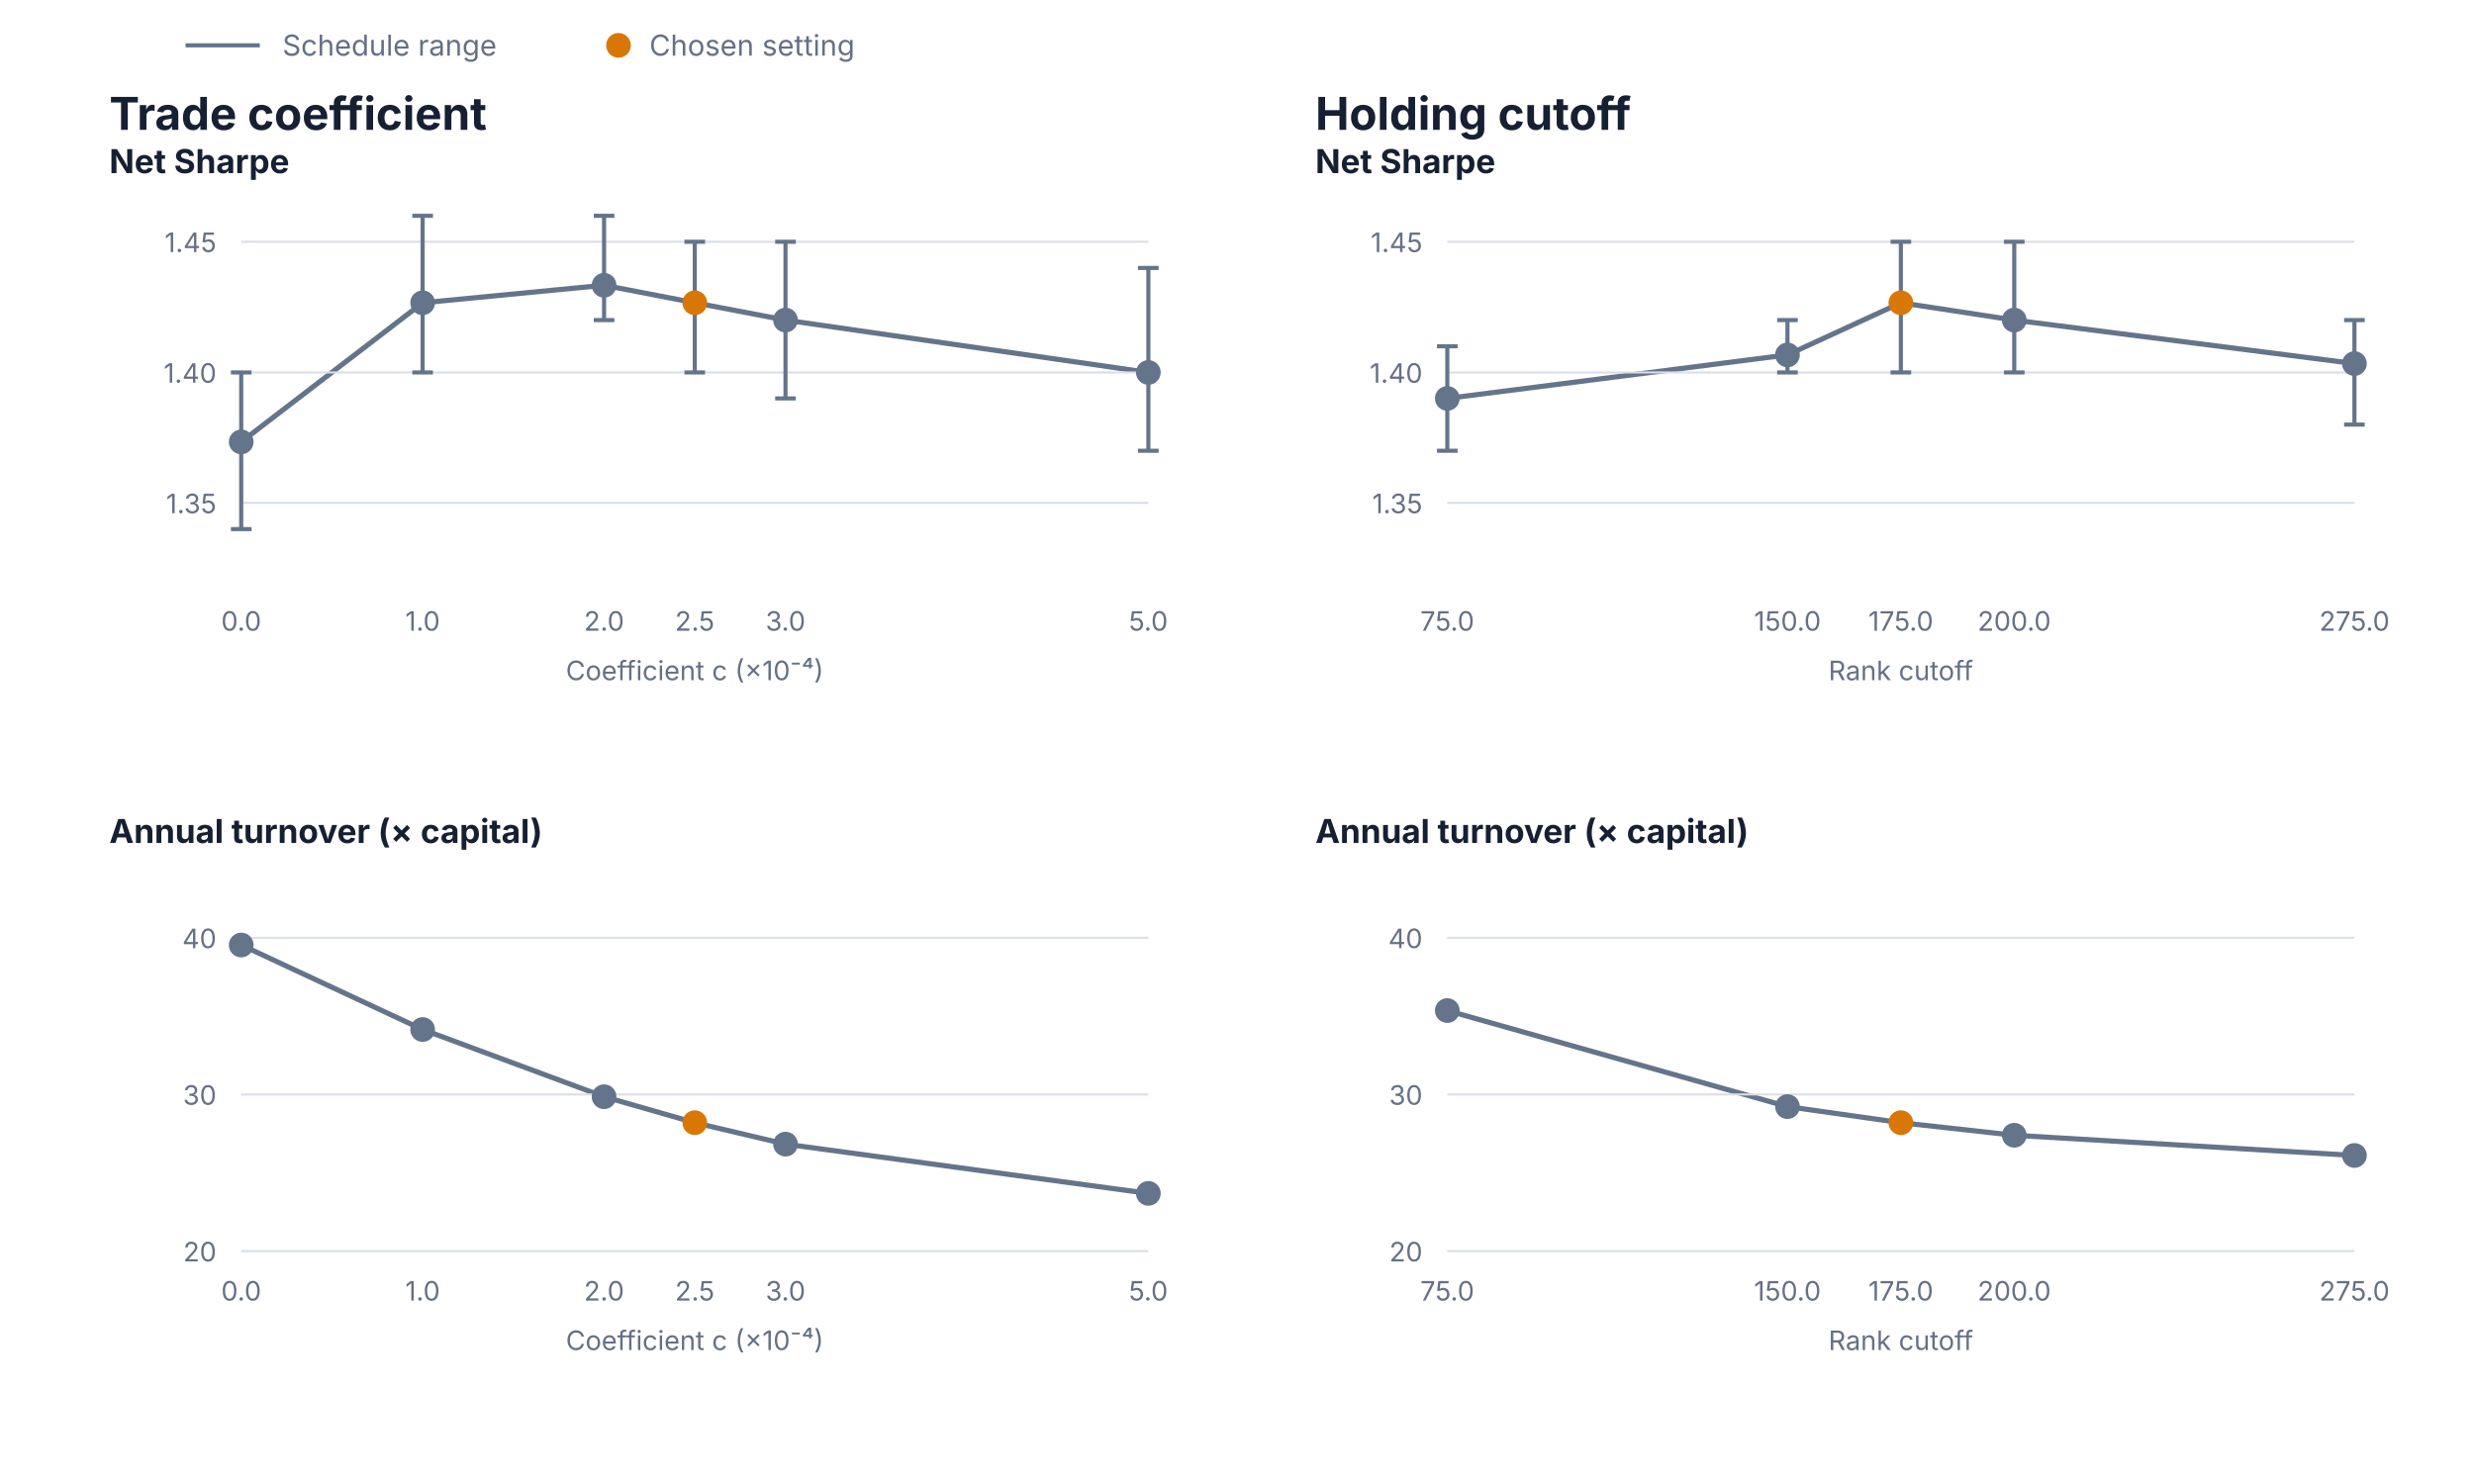
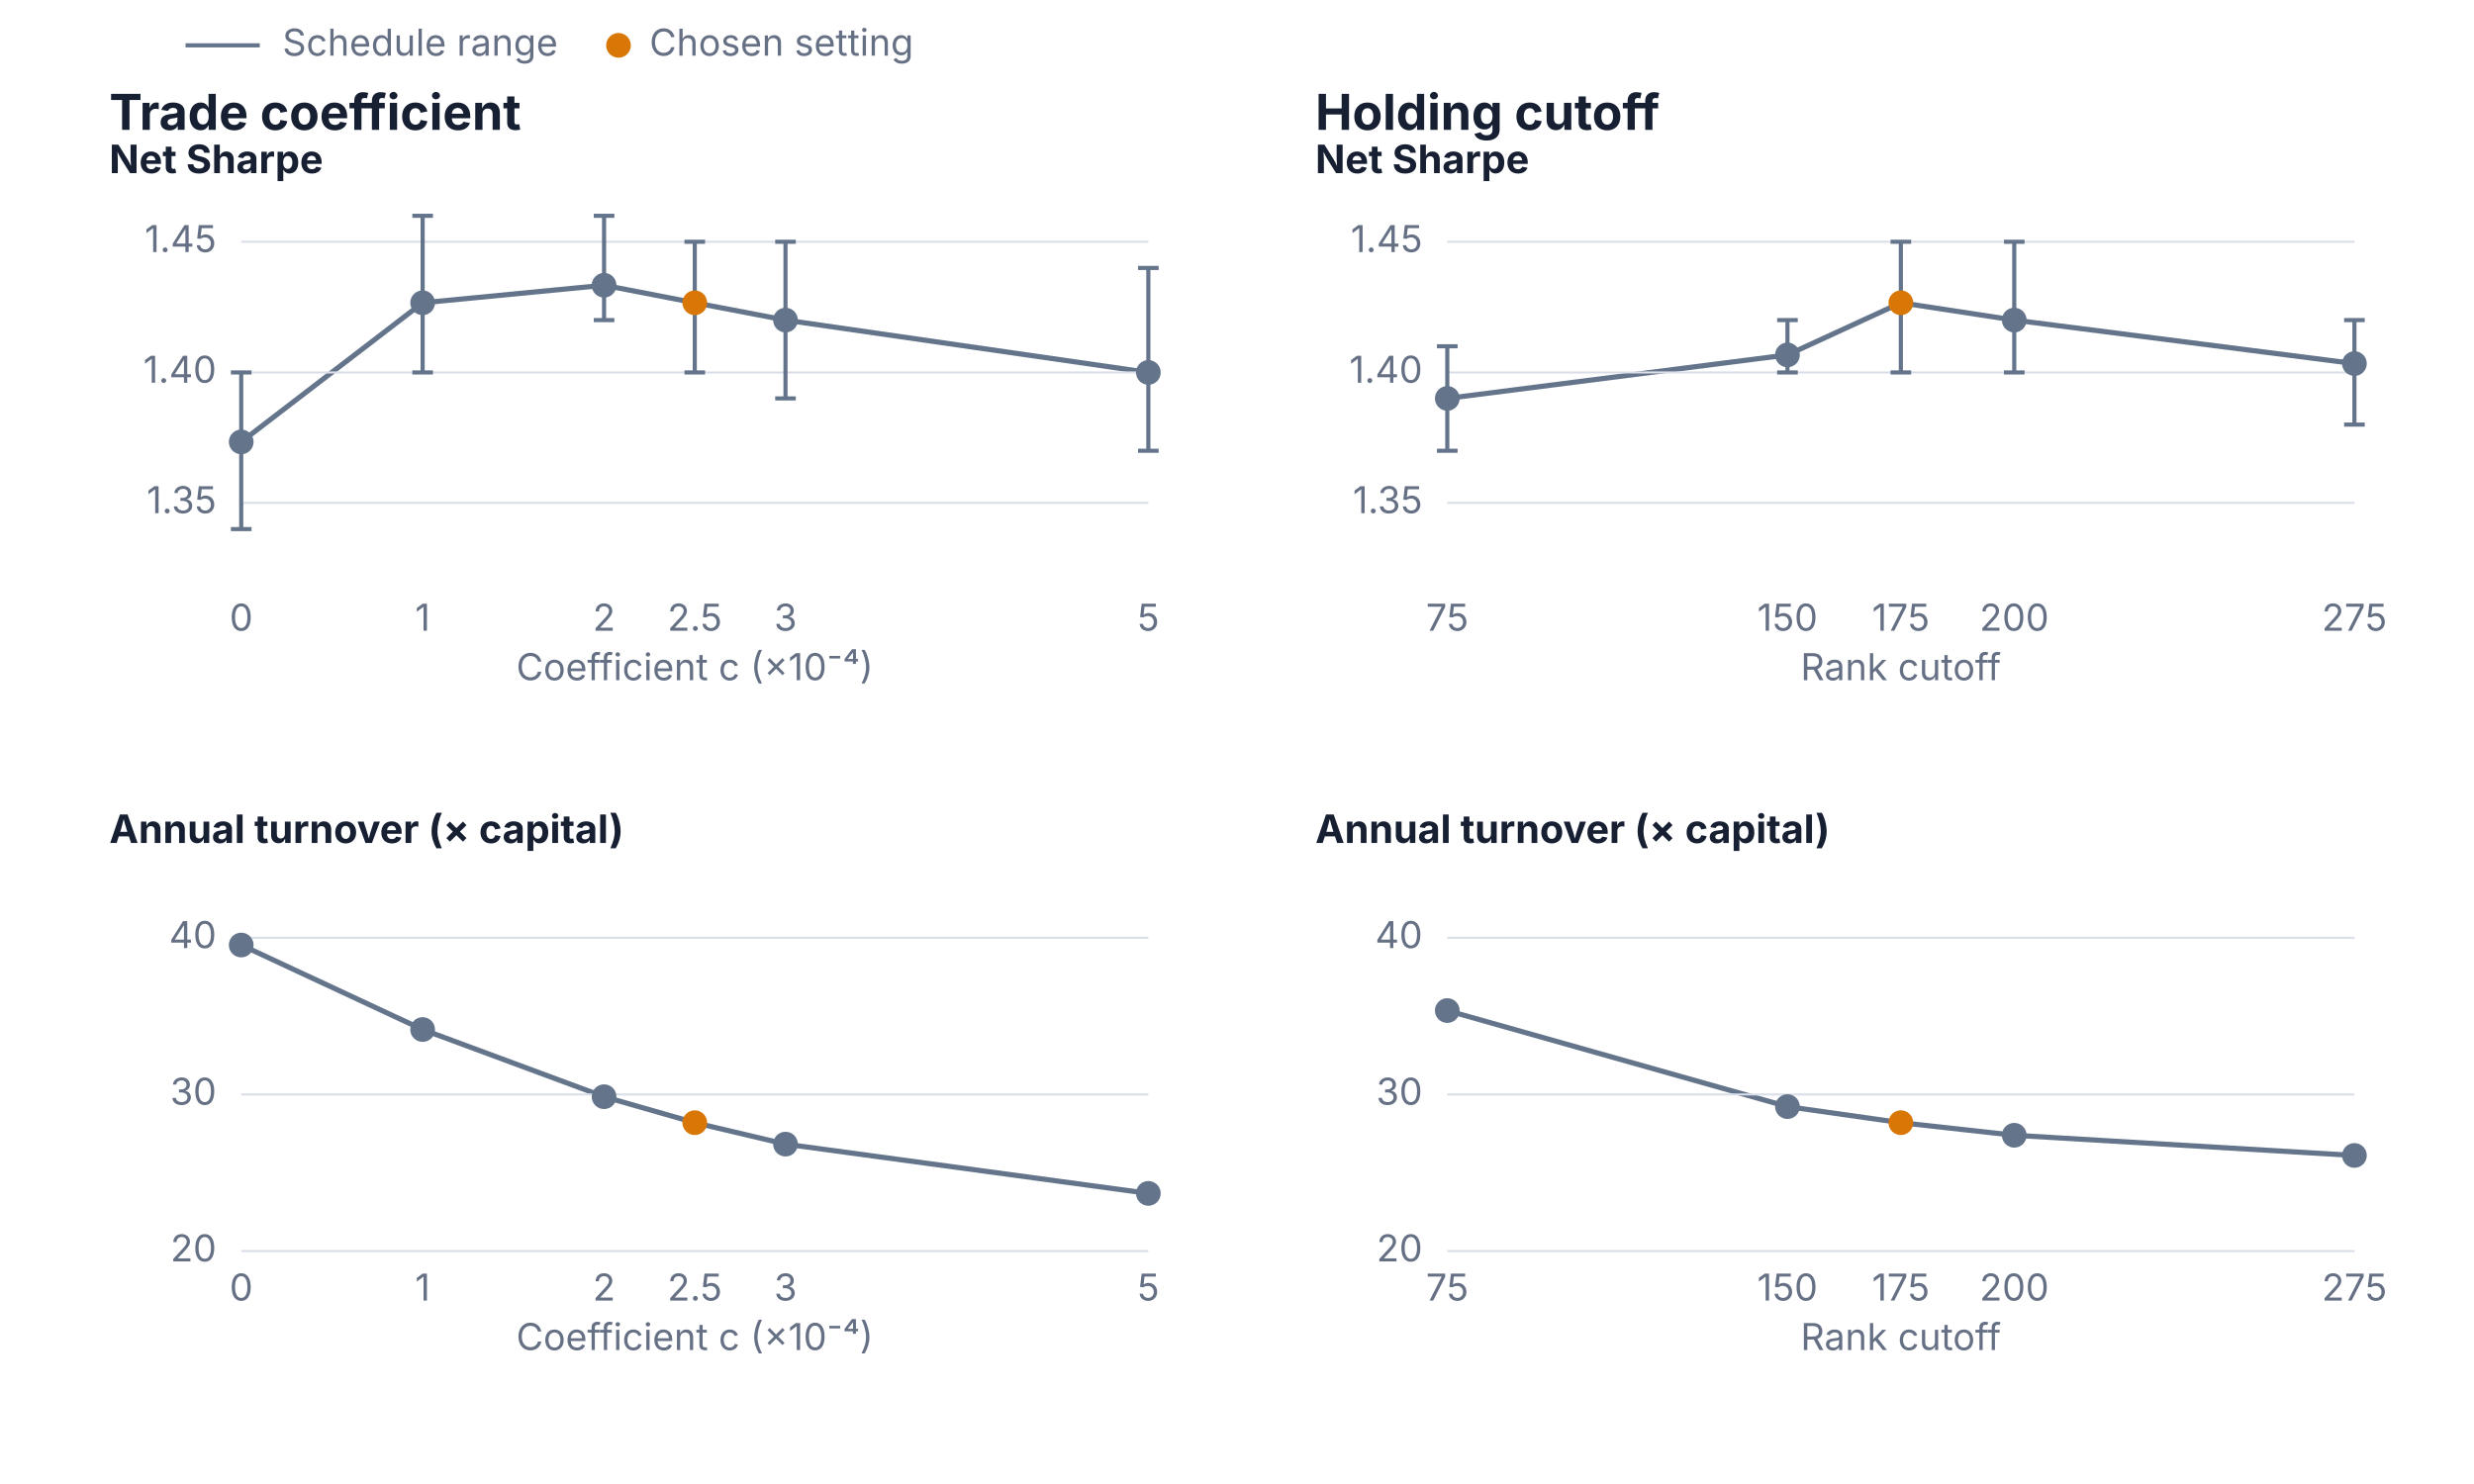
<svg xmlns="http://www.w3.org/2000/svg" width="1200" height="720" viewBox="0 0 1200 720" role="img" aria-labelledby="title desc">
  <g font-family="Inter, -apple-system, BlinkMacSystemFont, Segoe UI, sans-serif">
    <line x1="90.0" y1="22.0" x2="126.0" y2="22.0" stroke="#64748B" stroke-width="2" />
-     <text x="137.0" y="27.0" fill="#667085" font-size="14" font-weight="400" text-anchor="start">Schedule range</text>
+     <text x="137.0" y="27.0" fill="#667085" font-size="18" font-weight="400" text-anchor="start">Schedule range</text>
    <circle cx="300" cy="22" r="6" fill="#D97706" />
-     <text x="315.0" y="27.0" fill="#667085" font-size="14" font-weight="400" text-anchor="start">Chosen setting</text>
-     <text x="53.0" y="63.0" fill="#172033" font-size="22" font-weight="650" text-anchor="start">Trade coefficient</text>
+     <text x="315.0" y="27.0" fill="#667085" font-size="18" font-weight="400" text-anchor="start">Chosen setting</text>
+     <text x="53.0" y="63.0" fill="#172033" font-size="24" font-weight="650" text-anchor="start">Trade coefficient</text>
    <path d="M117.0,214.4 L205.0,146.9 L293.0,138.4 L337.0,146.9 L381.0,155.3 L557.0,180.7" fill="none" stroke="#64748B" stroke-width="2.5" stroke-linecap="round" stroke-linejoin="round" />
-     <text x="53.0" y="84.0" fill="#172033" font-size="16" font-weight="650" text-anchor="start">Net Sharpe</text>
+     <text x="53.0" y="84.0" fill="#172033" font-size="19" font-weight="650" text-anchor="start">Net Sharpe</text>
    <line x1="117.0" y1="244.0" x2="557.0" y2="244.0" stroke="#D9DEE8" stroke-width="1" />
-     <text x="105.0" y="249.0" fill="#667085" font-size="13" font-weight="400" text-anchor="end">1.35</text>
+     <text x="105.0" y="249.0" fill="#667085" font-size="18" font-weight="400" text-anchor="end">1.35</text>
    <line x1="117.0" y1="180.7" x2="557.0" y2="180.7" stroke="#D9DEE8" stroke-width="1" />
-     <text x="105.0" y="185.7" fill="#667085" font-size="13" font-weight="400" text-anchor="end">1.40</text>
+     <text x="105.0" y="185.7" fill="#667085" font-size="18" font-weight="400" text-anchor="end">1.40</text>
    <line x1="117.0" y1="117.3" x2="557.0" y2="117.3" stroke="#D9DEE8" stroke-width="1" />
-     <text x="105.0" y="122.3" fill="#667085" font-size="13" font-weight="400" text-anchor="end">1.45</text>
+     <text x="105.0" y="122.3" fill="#667085" font-size="18" font-weight="400" text-anchor="end">1.45</text>
    <line x1="117.0" y1="256.7" x2="117.0" y2="180.7" stroke="#64748B" stroke-width="2" />
    <line x1="112.0" y1="256.7" x2="122.0" y2="256.7" stroke="#64748B" stroke-width="2" />
    <line x1="112.0" y1="180.7" x2="122.0" y2="180.7" stroke="#64748B" stroke-width="2" />
    <circle cx="117.0" cy="214.4" r="6" fill="#64748B" />
-     <text x="117.0" y="306.0" fill="#667085" font-size="13" font-weight="400" text-anchor="middle">0.0</text>
+     <text x="117.0" y="306.0" fill="#667085" font-size="18" font-weight="400" text-anchor="middle">0</text>
    <line x1="205.0" y1="180.7" x2="205.0" y2="104.7" stroke="#64748B" stroke-width="2" />
    <line x1="200.0" y1="180.7" x2="210.0" y2="180.7" stroke="#64748B" stroke-width="2" />
    <line x1="200.0" y1="104.7" x2="210.0" y2="104.7" stroke="#64748B" stroke-width="2" />
    <circle cx="205.0" cy="146.9" r="6" fill="#64748B" />
-     <text x="205.0" y="306.0" fill="#667085" font-size="13" font-weight="400" text-anchor="middle">1.0</text>
+     <text x="205.0" y="306.0" fill="#667085" font-size="18" font-weight="400" text-anchor="middle">1</text>
    <line x1="293.0" y1="155.3" x2="293.0" y2="104.7" stroke="#64748B" stroke-width="2" />
    <line x1="288.0" y1="155.3" x2="298.0" y2="155.3" stroke="#64748B" stroke-width="2" />
    <line x1="288.0" y1="104.7" x2="298.0" y2="104.7" stroke="#64748B" stroke-width="2" />
    <circle cx="293.0" cy="138.4" r="6" fill="#64748B" />
-     <text x="293.0" y="306.0" fill="#667085" font-size="13" font-weight="400" text-anchor="middle">2.0</text>
+     <text x="293.0" y="306.0" fill="#667085" font-size="18" font-weight="400" text-anchor="middle">2</text>
    <line x1="337.0" y1="180.7" x2="337.0" y2="117.3" stroke="#64748B" stroke-width="2" />
    <line x1="332.0" y1="180.7" x2="342.0" y2="180.7" stroke="#64748B" stroke-width="2" />
    <line x1="332.0" y1="117.3" x2="342.0" y2="117.3" stroke="#64748B" stroke-width="2" />
    <circle cx="337.0" cy="146.9" r="6" fill="#D97706" />
-     <text x="337.0" y="306.0" fill="#667085" font-size="13" font-weight="400" text-anchor="middle">2.5</text>
+     <text x="337.0" y="306.0" fill="#667085" font-size="18" font-weight="400" text-anchor="middle">2.5</text>
    <line x1="381.0" y1="193.3" x2="381.0" y2="117.3" stroke="#64748B" stroke-width="2" />
    <line x1="376.0" y1="193.3" x2="386.0" y2="193.3" stroke="#64748B" stroke-width="2" />
    <line x1="376.0" y1="117.3" x2="386.0" y2="117.3" stroke="#64748B" stroke-width="2" />
    <circle cx="381.0" cy="155.3" r="6" fill="#64748B" />
-     <text x="381.0" y="306.0" fill="#667085" font-size="13" font-weight="400" text-anchor="middle">3.0</text>
+     <text x="381.0" y="306.0" fill="#667085" font-size="18" font-weight="400" text-anchor="middle">3</text>
    <line x1="557.0" y1="218.7" x2="557.0" y2="130.0" stroke="#64748B" stroke-width="2" />
    <line x1="552.0" y1="218.7" x2="562.0" y2="218.7" stroke="#64748B" stroke-width="2" />
    <line x1="552.0" y1="130.0" x2="562.0" y2="130.0" stroke="#64748B" stroke-width="2" />
    <circle cx="557.0" cy="180.7" r="6" fill="#64748B" />
-     <text x="557.0" y="306.0" fill="#667085" font-size="13" font-weight="400" text-anchor="middle">5.0</text>
-     <text x="337.0" y="330.0" fill="#667085" font-size="13" font-weight="400" text-anchor="middle">Coefficient c (×10⁻⁴)</text>
-     <text x="638.0" y="63.0" fill="#172033" font-size="22" font-weight="650" text-anchor="start">Holding cutoff</text>
+     <text x="557.0" y="306.0" fill="#667085" font-size="18" font-weight="400" text-anchor="middle">5</text>
+     <text x="337.0" y="330.0" fill="#667085" font-size="18" font-weight="400" text-anchor="middle">Coefficient c (×10⁻⁴)</text>
+     <text x="638.0" y="63.0" fill="#172033" font-size="24" font-weight="650" text-anchor="start">Holding cutoff</text>
    <path d="M702.0,193.3 L867.0,172.2 L922.0,146.9 L977.0,155.3 L1142.0,176.4" fill="none" stroke="#64748B" stroke-width="2.5" stroke-linecap="round" stroke-linejoin="round" />
-     <text x="638.0" y="84.0" fill="#172033" font-size="16" font-weight="650" text-anchor="start">Net Sharpe</text>
+     <text x="638.0" y="84.0" fill="#172033" font-size="19" font-weight="650" text-anchor="start">Net Sharpe</text>
    <line x1="702.0" y1="244.0" x2="1142.0" y2="244.0" stroke="#D9DEE8" stroke-width="1" />
-     <text x="690.0" y="249.0" fill="#667085" font-size="13" font-weight="400" text-anchor="end">1.35</text>
+     <text x="690.0" y="249.0" fill="#667085" font-size="18" font-weight="400" text-anchor="end">1.35</text>
    <line x1="702.0" y1="180.7" x2="1142.0" y2="180.7" stroke="#D9DEE8" stroke-width="1" />
-     <text x="690.0" y="185.7" fill="#667085" font-size="13" font-weight="400" text-anchor="end">1.40</text>
+     <text x="690.0" y="185.7" fill="#667085" font-size="18" font-weight="400" text-anchor="end">1.40</text>
    <line x1="702.0" y1="117.3" x2="1142.0" y2="117.3" stroke="#D9DEE8" stroke-width="1" />
-     <text x="690.0" y="122.3" fill="#667085" font-size="13" font-weight="400" text-anchor="end">1.45</text>
+     <text x="690.0" y="122.3" fill="#667085" font-size="18" font-weight="400" text-anchor="end">1.45</text>
    <line x1="702.0" y1="218.7" x2="702.0" y2="168.0" stroke="#64748B" stroke-width="2" />
    <line x1="697.0" y1="218.7" x2="707.0" y2="218.7" stroke="#64748B" stroke-width="2" />
    <line x1="697.0" y1="168.0" x2="707.0" y2="168.0" stroke="#64748B" stroke-width="2" />
    <circle cx="702.0" cy="193.3" r="6" fill="#64748B" />
-     <text x="702.0" y="306.0" fill="#667085" font-size="13" font-weight="400" text-anchor="middle">75.0</text>
+     <text x="702.0" y="306.0" fill="#667085" font-size="18" font-weight="400" text-anchor="middle">75</text>
    <line x1="867.0" y1="180.7" x2="867.0" y2="155.3" stroke="#64748B" stroke-width="2" />
    <line x1="862.0" y1="180.7" x2="872.0" y2="180.7" stroke="#64748B" stroke-width="2" />
    <line x1="862.0" y1="155.3" x2="872.0" y2="155.3" stroke="#64748B" stroke-width="2" />
    <circle cx="867.0" cy="172.2" r="6" fill="#64748B" />
-     <text x="867.0" y="306.0" fill="#667085" font-size="13" font-weight="400" text-anchor="middle">150.0</text>
+     <text x="867.0" y="306.0" fill="#667085" font-size="18" font-weight="400" text-anchor="middle">150</text>
    <line x1="922.0" y1="180.7" x2="922.0" y2="117.3" stroke="#64748B" stroke-width="2" />
    <line x1="917.0" y1="180.7" x2="927.0" y2="180.7" stroke="#64748B" stroke-width="2" />
    <line x1="917.0" y1="117.3" x2="927.0" y2="117.3" stroke="#64748B" stroke-width="2" />
    <circle cx="922.0" cy="146.9" r="6" fill="#D97706" />
-     <text x="922.0" y="306.0" fill="#667085" font-size="13" font-weight="400" text-anchor="middle">175.0</text>
+     <text x="922.0" y="306.0" fill="#667085" font-size="18" font-weight="400" text-anchor="middle">175</text>
    <line x1="977.0" y1="180.7" x2="977.0" y2="117.3" stroke="#64748B" stroke-width="2" />
    <line x1="972.0" y1="180.7" x2="982.0" y2="180.7" stroke="#64748B" stroke-width="2" />
    <line x1="972.0" y1="117.3" x2="982.0" y2="117.3" stroke="#64748B" stroke-width="2" />
    <circle cx="977.0" cy="155.3" r="6" fill="#64748B" />
-     <text x="977.0" y="306.0" fill="#667085" font-size="13" font-weight="400" text-anchor="middle">200.0</text>
+     <text x="977.0" y="306.0" fill="#667085" font-size="18" font-weight="400" text-anchor="middle">200</text>
    <line x1="1142.0" y1="206.0" x2="1142.0" y2="155.3" stroke="#64748B" stroke-width="2" />
    <line x1="1137.0" y1="206.0" x2="1147.0" y2="206.0" stroke="#64748B" stroke-width="2" />
    <line x1="1137.0" y1="155.3" x2="1147.0" y2="155.3" stroke="#64748B" stroke-width="2" />
    <circle cx="1142.0" cy="176.4" r="6" fill="#64748B" />
-     <text x="1142.0" y="306.0" fill="#667085" font-size="13" font-weight="400" text-anchor="middle">275.0</text>
-     <text x="922.0" y="330.0" fill="#667085" font-size="13" font-weight="400" text-anchor="middle">Rank cutoff</text>
-     <text x="53.0" y="409.0" fill="#172033" font-size="16" font-weight="650" text-anchor="start">Annual turnover (× capital)</text>
+     <text x="1142.0" y="306.0" fill="#667085" font-size="18" font-weight="400" text-anchor="middle">275</text>
+     <text x="922.0" y="330.0" fill="#667085" font-size="18" font-weight="400" text-anchor="middle">Rank cutoff</text>
+     <text x="53.0" y="409.0" fill="#172033" font-size="19" font-weight="650" text-anchor="start">Annual turnover (× capital)</text>
    <path d="M117.0,458.5 L205.0,499.5 L293.0,532.1 L337.0,544.7 L381.0,555.1 L557.0,579.0" fill="none" stroke="#64748B" stroke-width="2.5" stroke-linecap="round" stroke-linejoin="round" />
    <line x1="117.0" y1="607.0" x2="557.0" y2="607.0" stroke="#D9DEE8" stroke-width="1" />
-     <text x="105.0" y="612.0" fill="#667085" font-size="13" font-weight="400" text-anchor="end">20</text>
+     <text x="105.0" y="612.0" fill="#667085" font-size="18" font-weight="400" text-anchor="end">20</text>
    <line x1="117.0" y1="531.0" x2="557.0" y2="531.0" stroke="#D9DEE8" stroke-width="1" />
-     <text x="105.0" y="536.0" fill="#667085" font-size="13" font-weight="400" text-anchor="end">30</text>
+     <text x="105.0" y="536.0" fill="#667085" font-size="18" font-weight="400" text-anchor="end">30</text>
    <line x1="117.0" y1="455.0" x2="557.0" y2="455.0" stroke="#D9DEE8" stroke-width="1" />
-     <text x="105.0" y="460.0" fill="#667085" font-size="13" font-weight="400" text-anchor="end">40</text>
+     <text x="105.0" y="460.0" fill="#667085" font-size="18" font-weight="400" text-anchor="end">40</text>
    <line x1="117.0" y1="459.1" x2="117.0" y2="458.1" stroke="#64748B" stroke-width="2" />
    <line x1="112.0" y1="459.1" x2="122.0" y2="459.1" stroke="#64748B" stroke-width="2" />
    <line x1="112.0" y1="458.1" x2="122.0" y2="458.1" stroke="#64748B" stroke-width="2" />
    <circle cx="117.0" cy="458.5" r="6" fill="#64748B" />
-     <text x="117.0" y="631.0" fill="#667085" font-size="13" font-weight="400" text-anchor="middle">0.0</text>
+     <text x="117.0" y="631.0" fill="#667085" font-size="18" font-weight="400" text-anchor="middle">0</text>
    <line x1="205.0" y1="500.0" x2="205.0" y2="499.0" stroke="#64748B" stroke-width="2" />
    <line x1="200.0" y1="500.0" x2="210.0" y2="500.0" stroke="#64748B" stroke-width="2" />
    <line x1="200.0" y1="499.0" x2="210.0" y2="499.0" stroke="#64748B" stroke-width="2" />
    <circle cx="205.0" cy="499.5" r="6" fill="#64748B" />
-     <text x="205.0" y="631.0" fill="#667085" font-size="13" font-weight="400" text-anchor="middle">1.0</text>
+     <text x="205.0" y="631.0" fill="#667085" font-size="18" font-weight="400" text-anchor="middle">1</text>
    <line x1="293.0" y1="532.8" x2="293.0" y2="531.6" stroke="#64748B" stroke-width="2" />
    <line x1="288.0" y1="532.8" x2="298.0" y2="532.8" stroke="#64748B" stroke-width="2" />
    <line x1="288.0" y1="531.6" x2="298.0" y2="531.6" stroke="#64748B" stroke-width="2" />
    <circle cx="293.0" cy="532.1" r="6" fill="#64748B" />
-     <text x="293.0" y="631.0" fill="#667085" font-size="13" font-weight="400" text-anchor="middle">2.0</text>
+     <text x="293.0" y="631.0" fill="#667085" font-size="18" font-weight="400" text-anchor="middle">2</text>
    <line x1="337.0" y1="545.4" x2="337.0" y2="544.2" stroke="#64748B" stroke-width="2" />
    <line x1="332.0" y1="545.4" x2="342.0" y2="545.4" stroke="#64748B" stroke-width="2" />
    <line x1="332.0" y1="544.2" x2="342.0" y2="544.2" stroke="#64748B" stroke-width="2" />
    <circle cx="337.0" cy="544.7" r="6" fill="#D97706" />
-     <text x="337.0" y="631.0" fill="#667085" font-size="13" font-weight="400" text-anchor="middle">2.5</text>
+     <text x="337.0" y="631.0" fill="#667085" font-size="18" font-weight="400" text-anchor="middle">2.5</text>
    <line x1="381.0" y1="555.8" x2="381.0" y2="554.8" stroke="#64748B" stroke-width="2" />
    <line x1="376.0" y1="555.8" x2="386.0" y2="555.8" stroke="#64748B" stroke-width="2" />
    <line x1="376.0" y1="554.8" x2="386.0" y2="554.8" stroke="#64748B" stroke-width="2" />
    <circle cx="381.0" cy="555.1" r="6" fill="#64748B" />
-     <text x="381.0" y="631.0" fill="#667085" font-size="13" font-weight="400" text-anchor="middle">3.0</text>
+     <text x="381.0" y="631.0" fill="#667085" font-size="18" font-weight="400" text-anchor="middle">3</text>
    <line x1="557.0" y1="579.6" x2="557.0" y2="578.5" stroke="#64748B" stroke-width="2" />
    <line x1="552.0" y1="579.6" x2="562.0" y2="579.6" stroke="#64748B" stroke-width="2" />
    <line x1="552.0" y1="578.5" x2="562.0" y2="578.5" stroke="#64748B" stroke-width="2" />
    <circle cx="557.0" cy="579.0" r="6" fill="#64748B" />
-     <text x="557.0" y="631.0" fill="#667085" font-size="13" font-weight="400" text-anchor="middle">5.0</text>
-     <text x="337.0" y="655.0" fill="#667085" font-size="13" font-weight="400" text-anchor="middle">Coefficient c (×10⁻⁴)</text>
-     <text x="638.0" y="409.0" fill="#172033" font-size="16" font-weight="650" text-anchor="start">Annual turnover (× capital)</text>
+     <text x="557.0" y="631.0" fill="#667085" font-size="18" font-weight="400" text-anchor="middle">5</text>
+     <text x="337.0" y="655.0" fill="#667085" font-size="18" font-weight="400" text-anchor="middle">Coefficient c (×10⁻⁴)</text>
+     <text x="638.0" y="409.0" fill="#172033" font-size="19" font-weight="650" text-anchor="start">Annual turnover (× capital)</text>
    <path d="M702.0,490.3 L867.0,536.9 L922.0,544.7 L977.0,550.8 L1142.0,560.6" fill="none" stroke="#64748B" stroke-width="2.5" stroke-linecap="round" stroke-linejoin="round" />
    <line x1="702.0" y1="607.0" x2="1142.0" y2="607.0" stroke="#D9DEE8" stroke-width="1" />
-     <text x="690.0" y="612.0" fill="#667085" font-size="13" font-weight="400" text-anchor="end">20</text>
+     <text x="690.0" y="612.0" fill="#667085" font-size="18" font-weight="400" text-anchor="end">20</text>
    <line x1="702.0" y1="531.0" x2="1142.0" y2="531.0" stroke="#D9DEE8" stroke-width="1" />
-     <text x="690.0" y="536.0" fill="#667085" font-size="13" font-weight="400" text-anchor="end">30</text>
+     <text x="690.0" y="536.0" fill="#667085" font-size="18" font-weight="400" text-anchor="end">30</text>
    <line x1="702.0" y1="455.0" x2="1142.0" y2="455.0" stroke="#D9DEE8" stroke-width="1" />
-     <text x="690.0" y="460.0" fill="#667085" font-size="13" font-weight="400" text-anchor="end">40</text>
+     <text x="690.0" y="460.0" fill="#667085" font-size="18" font-weight="400" text-anchor="end">40</text>
    <line x1="702.0" y1="491.6" x2="702.0" y2="488.4" stroke="#64748B" stroke-width="2" />
    <line x1="697.0" y1="491.6" x2="707.0" y2="491.6" stroke="#64748B" stroke-width="2" />
    <line x1="697.0" y1="488.4" x2="707.0" y2="488.4" stroke="#64748B" stroke-width="2" />
    <circle cx="702.0" cy="490.3" r="6" fill="#64748B" />
-     <text x="702.0" y="631.0" fill="#667085" font-size="13" font-weight="400" text-anchor="middle">75.0</text>
+     <text x="702.0" y="631.0" fill="#667085" font-size="18" font-weight="400" text-anchor="middle">75</text>
    <line x1="867.0" y1="537.9" x2="867.0" y2="536.3" stroke="#64748B" stroke-width="2" />
    <line x1="862.0" y1="537.9" x2="872.0" y2="537.9" stroke="#64748B" stroke-width="2" />
    <line x1="862.0" y1="536.3" x2="872.0" y2="536.3" stroke="#64748B" stroke-width="2" />
    <circle cx="867.0" cy="536.9" r="6" fill="#64748B" />
-     <text x="867.0" y="631.0" fill="#667085" font-size="13" font-weight="400" text-anchor="middle">150.0</text>
+     <text x="867.0" y="631.0" fill="#667085" font-size="18" font-weight="400" text-anchor="middle">150</text>
    <line x1="922.0" y1="545.4" x2="922.0" y2="544.2" stroke="#64748B" stroke-width="2" />
    <line x1="917.0" y1="545.4" x2="927.0" y2="545.4" stroke="#64748B" stroke-width="2" />
    <line x1="917.0" y1="544.2" x2="927.0" y2="544.2" stroke="#64748B" stroke-width="2" />
    <circle cx="922.0" cy="544.7" r="6" fill="#D97706" />
-     <text x="922.0" y="631.0" fill="#667085" font-size="13" font-weight="400" text-anchor="middle">175.0</text>
+     <text x="922.0" y="631.0" fill="#667085" font-size="18" font-weight="400" text-anchor="middle">175</text>
    <line x1="977.0" y1="551.4" x2="977.0" y2="550.4" stroke="#64748B" stroke-width="2" />
    <line x1="972.0" y1="551.4" x2="982.0" y2="551.4" stroke="#64748B" stroke-width="2" />
    <line x1="972.0" y1="550.4" x2="982.0" y2="550.4" stroke="#64748B" stroke-width="2" />
    <circle cx="977.0" cy="550.8" r="6" fill="#64748B" />
-     <text x="977.0" y="631.0" fill="#667085" font-size="13" font-weight="400" text-anchor="middle">200.0</text>
+     <text x="977.0" y="631.0" fill="#667085" font-size="18" font-weight="400" text-anchor="middle">200</text>
    <line x1="1142.0" y1="561.2" x2="1142.0" y2="559.9" stroke="#64748B" stroke-width="2" />
    <line x1="1137.0" y1="561.2" x2="1147.0" y2="561.2" stroke="#64748B" stroke-width="2" />
    <line x1="1137.0" y1="559.9" x2="1147.0" y2="559.9" stroke="#64748B" stroke-width="2" />
    <circle cx="1142.0" cy="560.6" r="6" fill="#64748B" />
-     <text x="1142.0" y="631.0" fill="#667085" font-size="13" font-weight="400" text-anchor="middle">275.0</text>
-     <text x="922.0" y="655.0" fill="#667085" font-size="13" font-weight="400" text-anchor="middle">Rank cutoff</text>
+     <text x="1142.0" y="631.0" fill="#667085" font-size="18" font-weight="400" text-anchor="middle">275</text>
+     <text x="922.0" y="655.0" fill="#667085" font-size="18" font-weight="400" text-anchor="middle">Rank cutoff</text>
  </g>
</svg>
